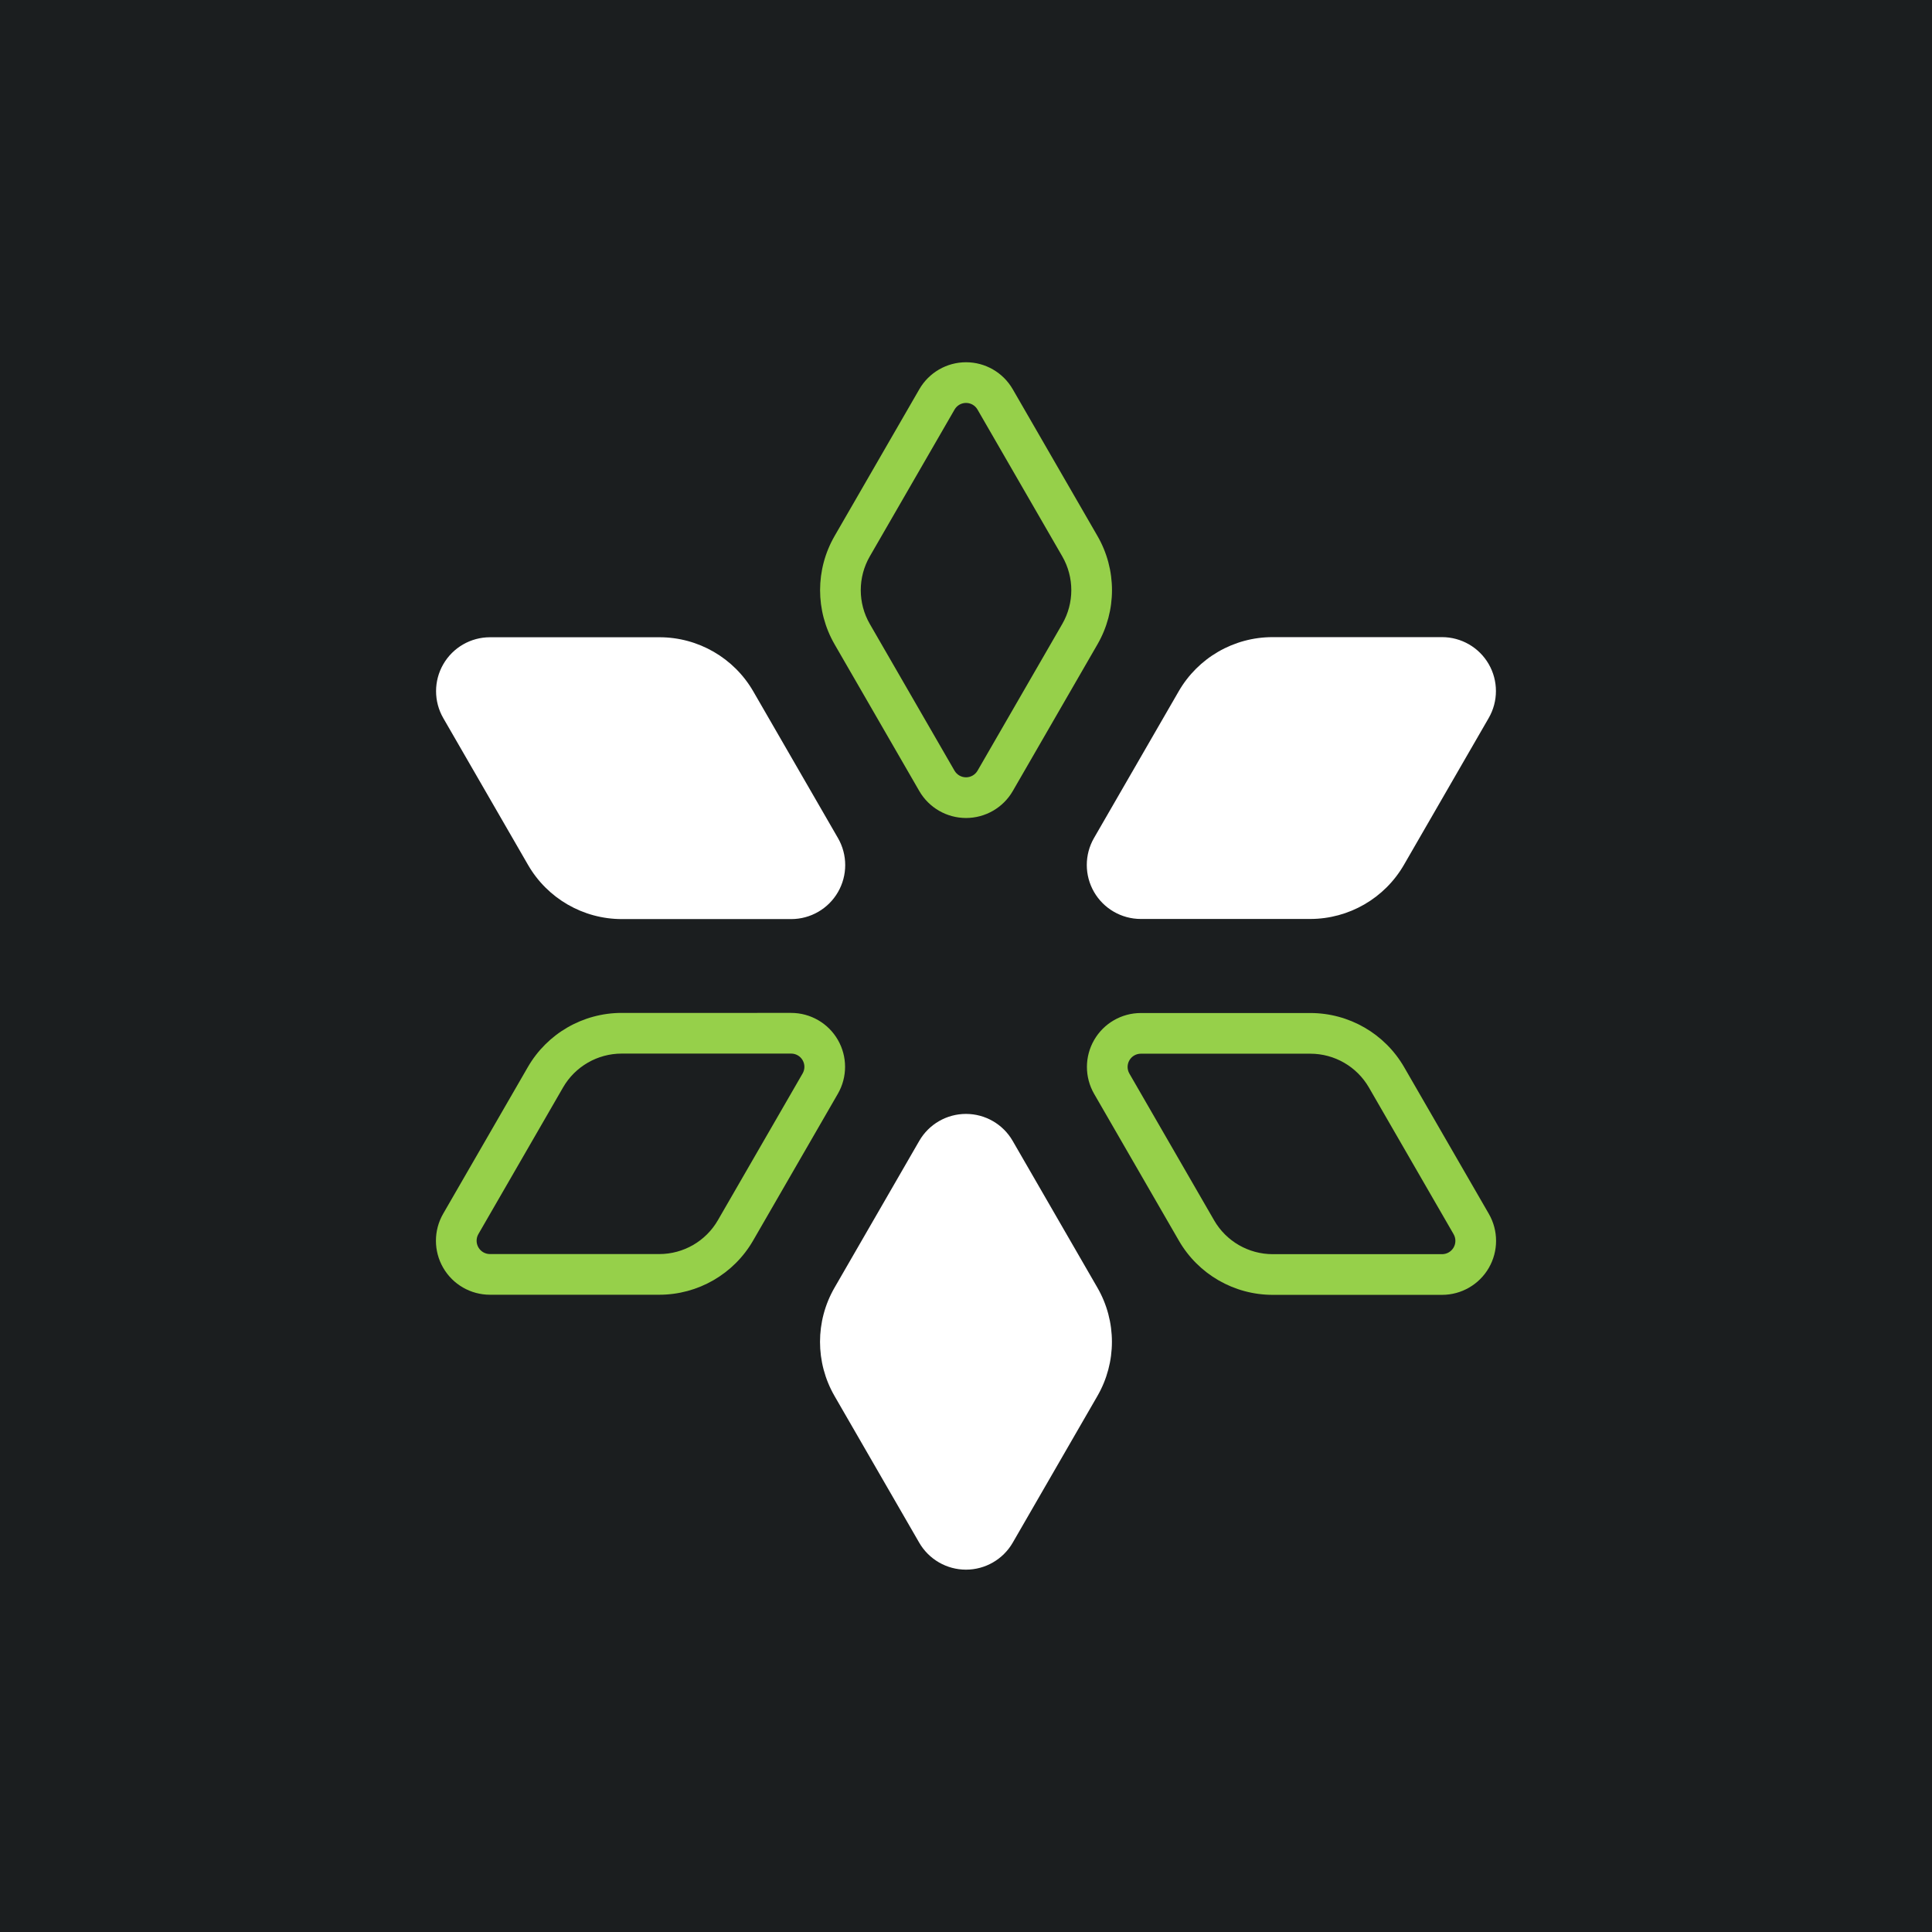
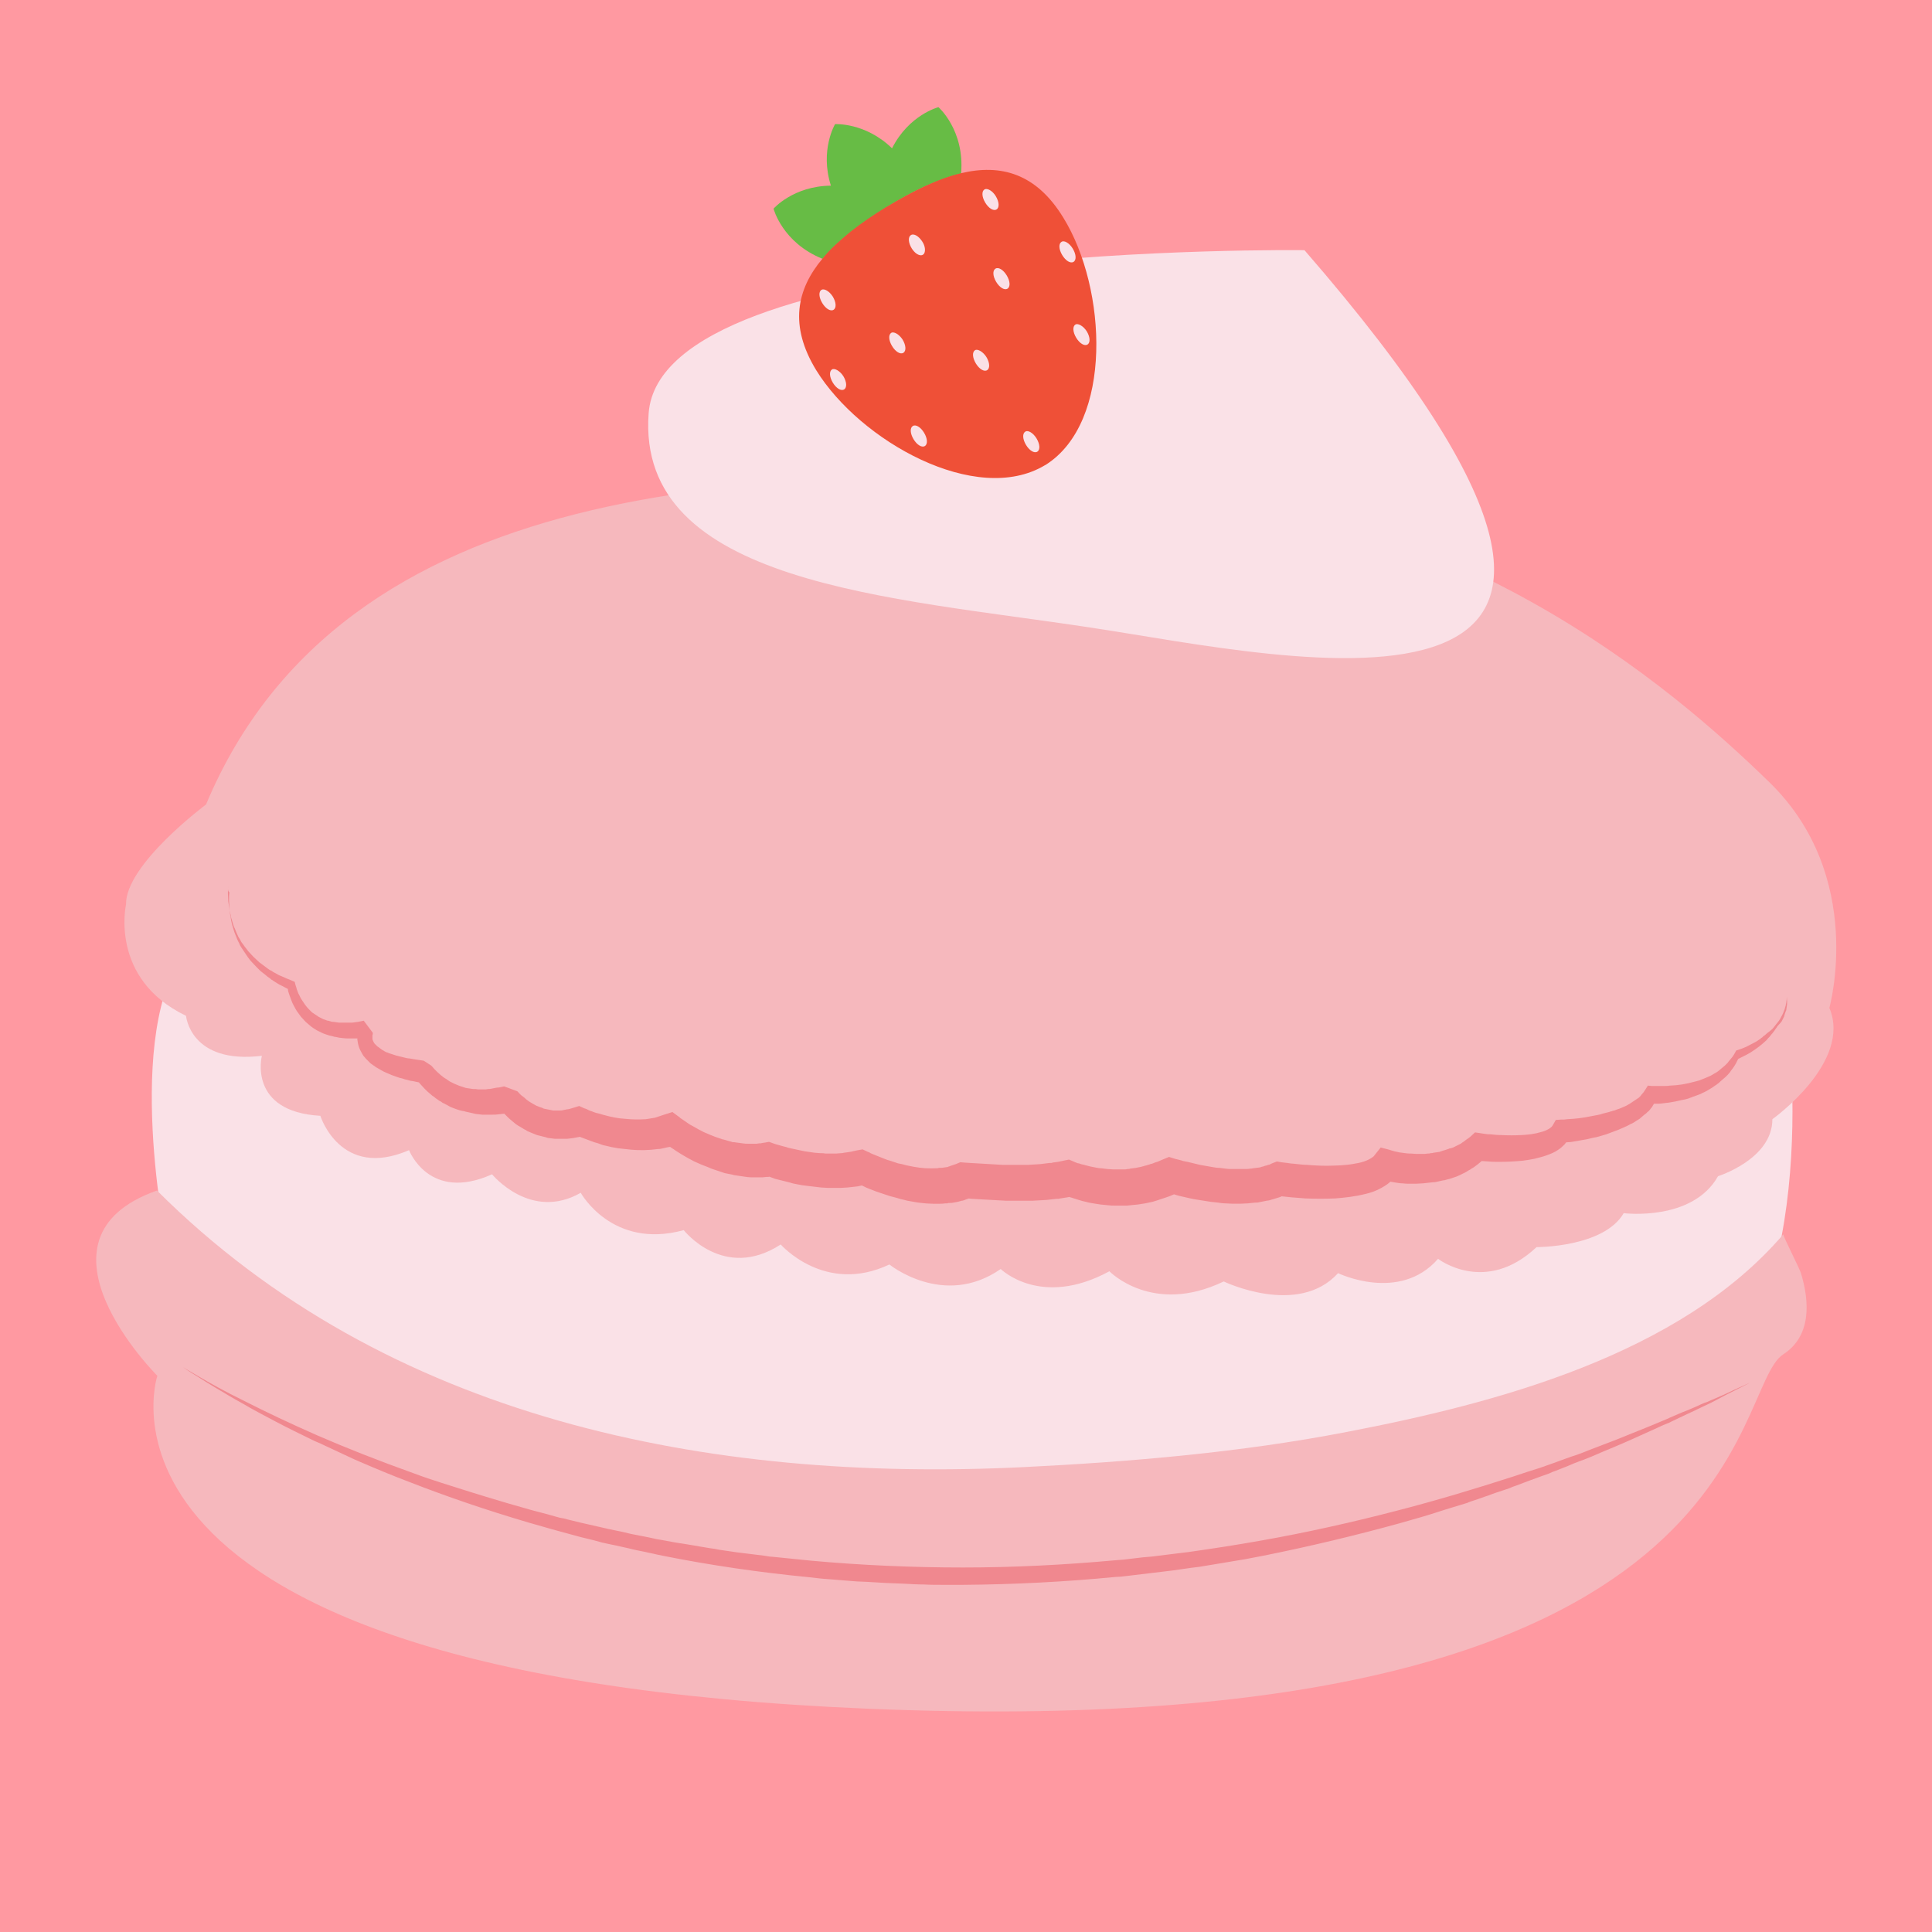
- <svg xmlns="http://www.w3.org/2000/svg" width="100%" height="100%" viewBox="0 0 256 256" version="1.1" xml:space="preserve" style="fill-rule:evenodd;clip-rule:evenodd;stroke-linejoin:round;stroke-miterlimit:2;">
-   <g transform="matrix(0.413372,0,0,0.469741,64.564,40.5821)">
-     <rect x="-156.189" y="-86.393" width="619.297" height="544.981" style="fill:rgb(27,30,31);" />
-   </g>
-   <g transform="matrix(0.898356,0,0,0.898356,-130.722,-120.968)">
-     <g transform="matrix(0.5,0.866025,-0.866025,0.5,288,-166.277)">
-       <path d="M390.877,136.653C389.457,134.193 386.831,132.677 383.99,132.677C381.149,132.677 378.524,134.193 377.103,136.653C373.093,143.599 368.146,152.168 364.604,158.303C361.749,163.248 361.749,169.34 364.604,174.285C368.142,180.414 373.084,188.972 377.092,195.915C378.515,198.379 381.144,199.898 383.99,199.898C386.836,199.898 389.466,198.379 390.889,195.915C394.897,188.972 399.838,180.414 403.377,174.284C406.232,169.34 406.232,163.248 403.377,158.303C399.835,152.168 394.888,143.599 390.877,136.653Z" style="fill:white;" />
-     </g>
-     <g transform="matrix(1,0,0,1,-96,166.277)">
-       <path d="M390.877,136.653C389.457,134.193 386.831,132.677 383.99,132.677C381.149,132.677 378.524,134.193 377.103,136.653C373.093,143.599 368.146,152.168 364.604,158.303C361.749,163.248 361.749,169.34 364.604,174.285C368.142,180.414 373.084,188.972 377.092,195.915C378.515,198.379 381.144,199.898 383.99,199.898C386.836,199.898 389.466,198.379 390.889,195.915C394.897,188.972 399.838,180.414 403.377,174.284C406.232,169.34 406.232,163.248 403.377,158.303C399.835,152.168 394.888,143.599 390.877,136.653Z" style="fill:white;" />
-     </g>
-     <g transform="matrix(0.5,-0.866025,0.866025,0.5,-96,498.831)">
-       <path d="M390.877,136.653C389.457,134.193 386.831,132.677 383.99,132.677C381.149,132.677 378.524,134.193 377.103,136.653C373.093,143.599 368.146,152.168 364.604,158.303C361.749,163.248 361.749,169.34 364.604,174.285C368.142,180.414 373.084,188.972 377.092,195.915C378.515,198.379 381.144,199.898 383.99,199.898C386.836,199.898 389.466,198.379 390.889,195.915C394.897,188.972 399.838,180.414 403.377,174.284C406.232,169.34 406.232,163.248 403.377,158.303C399.835,152.168 394.888,143.599 390.877,136.653Z" style="fill:white;" />
-     </g>
-     <g transform="matrix(1,0,0,1,-95.9902,55.4086)">
-       <path d="M390.877,136.653C389.457,134.193 386.831,132.677 383.99,132.677C381.149,132.677 378.524,134.193 377.103,136.653C373.093,143.599 368.146,152.168 364.604,158.303C361.749,163.248 361.749,169.34 364.604,174.285C368.142,180.414 373.084,188.972 377.092,195.915C378.515,198.379 381.144,199.898 383.99,199.898C386.836,199.898 389.466,198.379 390.889,195.915C394.897,188.972 399.838,180.414 403.377,174.284C406.232,169.34 406.232,163.248 403.377,158.303C399.835,152.168 394.888,143.599 390.877,136.653ZM385.681,139.653C385.332,139.049 384.688,138.677 383.99,138.677C383.293,138.677 382.648,139.049 382.299,139.653C378.289,146.599 373.342,155.168 369.8,161.303C368.017,164.391 368.017,168.196 369.8,171.285C373.339,177.414 378.28,185.972 382.288,192.915C382.639,193.523 383.288,193.898 383.99,193.898C384.692,193.898 385.341,193.523 385.692,192.915C389.701,185.972 394.642,177.414 398.181,171.284C399.964,168.196 399.964,164.391 398.181,161.303L385.681,139.653Z" style="fill:rgb(150,208,74);" />
-     </g>
-     <g transform="matrix(0.5,-0.866025,0.866025,0.5,-2.64322e-11,554.256)">
-       <path d="M390.877,136.653C389.457,134.193 386.831,132.677 383.99,132.677C381.149,132.677 378.524,134.193 377.103,136.653C373.093,143.599 368.146,152.168 364.604,158.303C361.749,163.248 361.749,169.34 364.604,174.285C368.142,180.414 373.084,188.972 377.092,195.915C378.515,198.379 381.144,199.898 383.99,199.898C386.836,199.898 389.466,198.379 390.889,195.915C394.897,188.972 399.838,180.414 403.377,174.284C406.232,169.34 406.232,163.248 403.377,158.303C399.835,152.168 394.888,143.599 390.877,136.653ZM385.681,139.653C385.332,139.049 384.688,138.677 383.99,138.677C383.293,138.677 382.648,139.049 382.299,139.653C378.289,146.599 373.342,155.168 369.8,161.303C368.017,164.391 368.017,168.196 369.8,171.285C373.339,177.414 378.28,185.972 382.288,192.915C382.639,193.523 383.288,193.898 383.99,193.898C384.692,193.898 385.341,193.523 385.692,192.915C389.701,185.972 394.642,177.414 398.181,171.284C399.964,168.196 399.964,164.391 398.181,161.303L385.681,139.653Z" style="fill:rgb(150,208,74);" />
-     </g>
-     <g transform="matrix(0.5,0.866025,-0.866025,0.5,192,-110.851)">
-       <path d="M390.877,136.653C389.457,134.193 386.831,132.677 383.99,132.677C381.149,132.677 378.524,134.193 377.103,136.653C373.093,143.599 368.146,152.168 364.604,158.303C361.749,163.248 361.749,169.34 364.604,174.285C368.142,180.414 373.084,188.972 377.092,195.915C378.515,198.379 381.144,199.898 383.99,199.898C386.836,199.898 389.466,198.379 390.889,195.915C394.897,188.972 399.838,180.414 403.377,174.284C406.232,169.34 406.232,163.248 403.377,158.303C399.835,152.168 394.888,143.599 390.877,136.653ZM385.681,139.653C385.332,139.049 384.688,138.677 383.99,138.677C383.293,138.677 382.648,139.049 382.299,139.653C378.289,146.599 373.342,155.168 369.8,161.303C368.017,164.391 368.017,168.196 369.8,171.285C373.339,177.414 378.28,185.972 382.288,192.915C382.639,193.523 383.288,193.898 383.99,193.898C384.692,193.898 385.341,193.523 385.692,192.915C389.701,185.972 394.642,177.414 398.181,171.284C399.964,168.196 399.964,164.391 398.181,161.303L385.681,139.653Z" style="fill:rgb(150,208,74);" />
-     </g>
-   </g>
+ <svg xmlns="http://www.w3.org/2000/svg" viewBox="0 0 512 512">
+   <style>.prefix__st1{fill:#fae1e7}.prefix__st2{fill:#f6b8bd}.prefix__st3{fill:#f0888f}</style>
+   <path d="M0 0h512v512H0V0z" fill="#ff99a1" />
+   <path class="prefix__st1" d="M43.9 328.5s-12.1-60 7.6-79l421.1 11.4s11.2 65.9-14.5 103c0-.1-325.6 115.2-414.2-35.4z" />
+   <path class="prefix__st2" d="M33.4 239.7s-4.5 19.7 15.9 29.5c0 0 1.1 12.9 20.1 10.6 0 0-3.8 14.8 15.5 15.9 0 0 5.3 17 23.5 9.1 0 0 5.3 13.9 22 6.4 0 0 10.2 12.5 23.5 4.9 0 0 8.3 15.1 27.3 9.9 0 0 10.6 13.6 25.7 3.8 0 0 11.7 13.4 28.8 5.3 0 0 14.4 11.7 29.5 1.2 0 0 10.6 10.5 28.8.6 0 0 11.4 11.8 30.3 2.7 0 0 19.7 9.5 30.3-2.2 0 0 16.3 7.9 26.5-3.8 0 0 12.5 9.7 26.1-3.1 0 0 17.8.1 23.1-9 0 0 18.2 2.3 25-9.8 0 0 14.4-4.5 14.4-15.1 0 0 21.2-15.1 15.1-29.5 0 0 9.8-34.8-15.9-59.8-25.7-25-84-76-176.4-79.8-92.5-3.9-201.5-1.3-237.9 85.7 0 0-21.4 15.9-21.2 26.5z" />
+   <path class="prefix__st2" d="M60.5 234.7s-3.2 18.7 16.5 26.9c0 0 2.3 14.8 19.9 11.7 0 0-4.5 8.8 14.9 11.3 0 0 7 11 22.5 7.3 0 0 6.9 9.6 18.9 6.1 0 0 13.2 6.4 24.3 2.2 0 0 12 10 26.1 7.8 0 0 13.1 5 24.3 2.2 0 0 16.1 8.3 27.3 3.5 0 0 18.6 1.9 27.8-.4 0 0 13.1 5.9 27-.9 0 0 18.1 5.8 28.6.9 0 0 23 3.7 28.3-3.7 0 0 15.2 4.1 24.7-4.9 0 0 18.7 2.5 21.9-4.1 0 0 19.2-1.1 23.7-9.9 0 0 17.2 1.2 22.9-10.6 0 0 13.3-5 12.7-15" />
+   <path class="prefix__st3" d="M60.5 234.7c-.1.7-.1 1.4-.1 2.1 0 .7.1 1.4.1 2.1l.3 2.1c.1.3.1.7.2 1 .1.3.2.7.2 1 .1.3.2.7.3 1s.2.7.3 1 .2.7.4 1l.4 1 .4.9c.1.3.3.6.5.9.2.3.3.6.5.9l.3.4.3.4c.2.3.4.6.6.8l.6.8c.5.5.9 1 1.4 1.5s1 .9 1.5 1.4c.3.2.5.4.8.6.3.2.5.4.8.6l.8.6c.3.2.6.4.9.5l.4.3.2.1.2.1.9.5c.2.1.3.2.4.2l.5.2.9.4c.6.3 1.3.5 1.9.8l.7.3.2.8.1.3c0 .1.1.2.1.3.1.2.1.5.2.7.2.5.3.9.6 1.4.2.4.4.9.7 1.3.3.4.5.8.8 1.2.3.4.6.8.9 1.1l1 1c.2.1.4.3.6.4l.6.4.6.4.6.3.6.3.3.1c.1 0 .2.1.3.1.2.1.4.2.7.2l.7.2c.2.1.5.1.7.1s.5.1.7.1l.7.1H93.4c.5-.1 1-.1 1.5-.2l1.5-.3 2.4 3.2c0-.1 0 0 0 0V274c0 .1-.1.3-.1.4v.8c0 .3.1.5.2.7s.2.5.4.7l.3.3.3.3c.1.1.2.2.4.3l.4.3.4.3c.1.1.3.2.5.3.1.1.3.2.5.3.2.1.3.2.5.2.4.2.7.3 1.1.4.2.1.4.1.6.2l.6.2 1.2.3 1.2.3c.4.1.8.2 1.2.2l.6.1.6.1c.4.1.8.1 1.3.2l1.3.2 2 1.3.1.1c.1.1.1.2.2.2.1.2.3.3.4.5l.9.9c.3.3.7.6 1 .9.2.1.4.3.5.4.2.1.4.3.6.4s.4.2.6.4l.3.2.3.2.6.3.6.3c.4.2.8.3 1.2.5l.6.2c.2.1.4.1.6.2l.3.1.3.1c.2 0 .4.1.6.1l.7.1c.2 0 .4.1.7.1h.6l.7.1h2l.7-.1c.5 0 .9-.1 1.4-.2s.9-.2 1.4-.2c.5-.1.9-.2 1.4-.3l3.5 1.3.1.1.2.2c.1.1.2.3.4.4.2.3.5.5.8.7s.6.5.8.7l.4.3.4.3.5.3.5.3c.3.2.6.3.9.5.2.1.3.1.5.2s.3.1.5.2c.3.1.7.2 1 .4l.5.1c.2 0 .3.1.5.1s.3.1.5.1.3.1.5.1l.5.1h1.6c.3 0 .7 0 1-.1l.5-.1.5-.1c.3 0 .7-.1 1-.2s.7-.2 1-.3l1.3-.4 1.3.6.3.1.3.1.6.3c.4.2.9.3 1.3.5.5.2.9.3 1.4.4s.9.3 1.4.4c1.8.5 3.7.9 5.6 1 1.8.2 3.7.2 5.4.1l.7-.1.6-.1c.2 0 .4-.1.6-.1.2 0 .4-.1.6-.1l.6-.2c.2-.1.4-.1.6-.2.4-.1.8-.3 1.2-.4l2.2-.7 1.9 1.4.2.2.3.2c.2.1.4.3.6.4.4.3.9.6 1.3.9.4.3.9.5 1.4.8s.9.5 1.4.8c.5.2.9.5 1.4.7.2.1.5.2.7.3.2.1.5.2.7.3l1.5.6c.5.2 1 .3 1.5.5.2.1.5.2.7.2.2.1.5.1.7.2l.7.2c.2.1.5.1.7.2s.5.1.7.1.5.1.7.1c.5.1 1 .1 1.5.2s1 .1 1.5.1h2.2l.7-.1h.4l.4-.1.7-.1 1.1-.2 1.1.4.3.1.3.1c.2.1.4.1.7.2l.7.2.7.2c.5.1.9.2 1.4.4.5.1.9.2 1.4.3.5.1.9.2 1.4.3.5.1.9.2 1.4.3l.7.1.7.1c.5.1.9.1 1.4.2l1.4.1c.5 0 .9 0 1.4.1h2.8l1.3-.1c.2 0 .4 0 .7-.1l.7-.1.7-.1c.2 0 .4-.1.6-.1l1.3-.3 1.7-.3 1.5.7.3.1.3.2.7.3 1.5.6 1.5.6c.5.2 1 .4 1.5.5.5.2 1 .3 1.5.5s1 .3 1.6.4c.5.1 1 .3 1.6.4l1.5.3c2.1.4 4.1.5 6 .4.2 0 .5 0 .7-.1h.7c.2 0 .5-.1.7-.1l.7-.1c.2 0 .4-.1.6-.2.1 0 .2 0 .3-.1l.3-.1c.4-.1.8-.3 1.2-.4l1.2-.5 1.1.1 1.6.1 1.7.1 1.7.1c.6 0 1.1.1 1.7.1s1.1.1 1.7.1l1.7.1h6.8l1.6-.1c.6 0 1.1-.1 1.6-.1l.8-.1.8-.1.8-.1h.4c.1 0 .3 0 .4-.1.5-.1 1-.1 1.5-.2l1.4-.3 1.5-.3 1.4.6.2.1.3.1c.2.1.4.2.7.2.5.2.9.3 1.4.4s1 .3 1.5.4l1.5.3c.5.1 1 .2 1.5.2l.8.1.8.1c.5 0 1 .1 1.5.1H298c.3 0 .5 0 .8-.1.2 0 .5 0 .7-.1.5-.1 1-.1 1.5-.2l1.5-.3c.2-.1.5-.1.7-.2s.5-.1.7-.2l.7-.2c.2-.1.5-.2.7-.2.5-.2.9-.4 1.4-.5.5-.2.9-.4 1.4-.6l1.7-.7 1.6.5.4.1.4.1.8.2c.5.2 1.1.3 1.7.4 1.1.3 2.2.5 3.3.8.6.1 1.1.2 1.7.3.6.1 1.1.2 1.7.3.6.1 1.1.2 1.7.2.6.1 1.1.1 1.7.2s1.1.1 1.7.1h3.2c.5 0 1.1 0 1.6-.1.3 0 .5 0 .8-.1.3 0 .5-.1.8-.1l.8-.1c.2 0 .5-.1.7-.2.2 0 .5-.1.7-.2s.5-.1.7-.2.5-.1.7-.2l.6-.3 1.3-.5 1.1.2.8.1.9.1c.6.1 1.2.2 1.7.2 1.2.1 2.3.3 3.5.3 2.3.2 4.7.3 7 .2 1.1 0 2.3-.1 3.4-.2s2.2-.3 3.2-.5 1.9-.5 2.7-.9c.4-.2.7-.4 1-.6s.5-.4.6-.6l1.6-2 2.3.6.3.1.3.1c.2.1.5.1.7.2.5.1 1 .2 1.4.3.5.1 1 .1 1.5.2s1 .1 1.5.1 1 .1 1.5.1h1.5c.5 0 1 0 1.5-.1.2 0 .5 0 .7-.1.2 0 .5 0 .7-.1.2 0 .5-.1.7-.1l.7-.1c.2 0 .5-.1.7-.2l.3-.1.3-.1c.5-.1.9-.3 1.3-.4.2-.1.4-.2.7-.2l.3-.1.3-.1.6-.3.6-.3.6-.3c.2-.1.4-.2.6-.4l.6-.4.5-.4.3-.2.3-.2.5-.4 1.2-1.1 1.4.2.6.1.7.1c.5.1.9.1 1.4.1.9.1 1.8.2 2.8.2 1.8.1 3.7.1 5.5 0s3.5-.3 5.1-.8c.8-.2 1.5-.5 2-.8.3-.2.5-.3.7-.5s.3-.3.4-.5l.8-1.4 1.4-.1h.8l.8-.1c.5 0 1.1-.1 1.6-.1 1.1-.1 2.1-.2 3.2-.4.5-.1 1-.2 1.6-.3.5-.1 1-.2 1.6-.3.5-.1 1-.2 1.5-.4l.8-.2.8-.2c.3-.1.5-.2.7-.2.2-.1.5-.2.7-.2.5-.2 1-.4 1.4-.5.5-.2.9-.4 1.4-.6s.9-.5 1.3-.7l.6-.4c.2-.1.4-.3.6-.4s.4-.3.6-.4c.1-.1.2-.1.3-.2l.3-.2.5-.5.2-.3.1-.1.1-.1c.1-.2.3-.3.4-.5l.4-.6.7-1.1 1.1.1h3.1c.5 0 1.1 0 1.6-.1.5 0 1.1-.1 1.6-.1l.8-.1.8-.1c.5-.1 1-.2 1.6-.3.3-.1.5-.1.8-.2s.5-.1.8-.2.5-.1.8-.2l.7-.2 1.5-.6c.2-.1.5-.2.7-.3.2-.1.5-.2.7-.3l.7-.4c.2-.1.4-.3.7-.4.1-.1.2-.1.3-.2l.3-.2c.2-.2.4-.3.6-.5l.6-.5c.2-.2.4-.3.6-.5l.5-.5c.2-.2.4-.4.5-.6l.5-.6c.2-.2.3-.4.5-.6l.2-.3c.1-.1.1-.2.2-.3l.4-.7.2-.4.3-.1c.4-.1.8-.3 1.2-.4.4-.2.8-.3 1.2-.5.8-.4 1.5-.8 2.3-1.2.4-.2.7-.4 1.1-.7.2-.1.4-.2.5-.4.2-.1.4-.2.5-.4.3-.2.7-.5 1-.8s.7-.5 1-.8c.2-.1.3-.3.5-.4.1-.2.3-.3.4-.5l.4-.5.4-.5c.1-.2.3-.3.4-.5l.2-.3.2-.3c.2-.4.4-.7.6-1.1s.4-.8.5-1.2c.1-.2.2-.4.2-.6.1-.2.1-.4.2-.6l.1-.6c.1-.2.1-.4.1-.6.1-.4.1-.9.1-1.3 0 .4.1.9.1 1.3v.7l-.1.7c0 .2-.1.4-.1.7 0 .2-.1.4-.2.6-.1.4-.3.8-.4 1.3l-.6 1.2-.2.3-1 1.1c-.1.2-.2.4-.4.6l-.4.6-.4.5c-.1.2-.3.3-.4.5s-.3.3-.4.5c-.3.3-.6.6-.9 1-.3.3-.7.6-1 .9-.2.1-.3.3-.5.4s-.3.3-.5.4c-.4.3-.7.5-1.1.8-.7.5-1.5 1-2.3 1.4l-1.2.6-1.2.6.5-.5-.4.8c-.1.1-.1.3-.2.4l-.2.4c-.2.3-.3.5-.5.8l-.5.7c-.2.2-.4.5-.5.7-.2.2-.4.5-.6.7l-.6.6-.7.6c-.2.2-.5.4-.7.6l-.3.3c-.1.1-.2.2-.4.3-.2.2-.5.4-.7.5l-.7.5-1.5.9c-.5.3-1.1.5-1.6.8l-.8.3c-.3.1-.5.2-.8.3-.3.1-.6.2-.8.3-.3.1-.6.2-.8.3-.6.2-1.1.3-1.7.4l-.9.2-.9.2c-.6.1-1.1.2-1.7.3-.6.1-1.2.1-1.7.2-.6.1-1.2.1-1.7.1h-1.8l1.8-1-.5.9c-.2.3-.4.6-.5.8l-.1.2-.2.2-.3.4c-.2.3-.4.5-.7.7l-.3.3c-.1.1-.2.2-.4.3-.2.2-.5.4-.7.6s-.5.4-.7.6l-.8.5c-.5.3-1 .7-1.6.9-.5.3-1.1.6-1.6.8-.5.2-1.1.5-1.6.7-.3.1-.5.2-.8.3-.3.1-.5.2-.8.3l-.8.3-.8.3c-.6.2-1.1.3-1.7.5s-1.1.3-1.7.4-1.1.3-1.7.4c-1.1.2-2.3.4-3.4.6-.6.1-1.1.2-1.7.2l-.9.1h-.9l2.2-1.5c-.3.7-.8 1.3-1.2 1.9-.5.5-1 1-1.6 1.4-1.1.8-2.2 1.2-3.3 1.6-1.1.4-2.1.6-3.2.9-1.1.2-2.1.4-3.1.5-2.1.2-4.1.3-6.1.3-1 0-2 0-3-.1-.5 0-1-.1-1.5-.1l-.8-.1c-.3 0-.5 0-.8-.1l2.6-.9-.7.7-.4.3-.4.3c-.2.2-.5.4-.7.6l-.8.6c-.3.2-.5.4-.8.5-.3.2-.5.4-.8.5l-.8.5c-.3.2-.6.3-.8.4l-.4.2-.4.2c-.3.1-.6.3-.9.4l-1.8.6-.4.1-.4.1c-.3.1-.6.2-.9.2l-.9.2c-.3.1-.6.1-.9.2s-.6.1-.9.1-.6.1-.9.1-.6.1-.9.1l-.9.1c-.6 0-1.2.1-1.8.1h-1.8c-.6 0-1.2 0-1.8-.1-.6 0-1.2-.1-1.8-.2l-1.8-.3c-.3-.1-.6-.1-.9-.2l-.5-.1c-.2 0-.3-.1-.5-.1l3.9-1.4c-.6.8-1.2 1.5-1.9 2.1-.7.6-1.4 1-2.1 1.4-1.4.8-2.9 1.3-4.2 1.6-2.8.7-5.5 1-8.1 1.2-2.6.1-5.2.1-7.8 0-1.3-.1-2.6-.2-3.8-.3-.6-.1-1.3-.1-1.9-.2l-1-.1-.5-.1-.5-.1 2.4-.3-1 .5c-.3.2-.7.3-1 .4-.4.1-.7.2-1 .3-.3.1-.7.2-1 .3-.3.1-.7.2-1 .2l-1 .2c-.3.1-.7.1-1 .2s-.7.1-1 .1c-.7.1-1.4.1-2 .2-.7 0-1.3.1-2 .1h-2c-.7 0-1.3-.1-2-.1s-1.3-.1-1.9-.2-1.3-.1-1.9-.2-1.3-.2-1.9-.3c-.6-.1-1.3-.2-1.9-.3-1.3-.2-2.5-.5-3.8-.8-.6-.1-1.2-.3-1.9-.5l-.9-.3-.5-.1-.5-.2 3.2-.2c-.6.3-1.2.6-1.8.8-.6.3-1.2.5-1.8.7l-.9.3-.9.3-.9.3c-.3.1-.6.2-1 .3-.6.1-1.3.3-1.9.4s-1.3.2-1.9.3c-.3 0-.7.1-1 .1s-.7.1-1 .1-.7.1-1 .1h-3c-.7 0-1.3 0-2-.1l-1-.1-1-.1c-.6-.1-1.3-.2-1.9-.3-.6-.1-1.3-.2-1.9-.4-.6-.1-1.3-.3-1.9-.5s-1.3-.4-1.9-.6c-.3-.1-.6-.2-1-.3-.2-.1-.3-.1-.5-.2l-.3-.1-.3-.1 3 .2-2 .4c-.7.1-1.3.2-1.9.3l-.5.1h-.5l-.9.1-.9.1-.9.1c-.6 0-1.2.1-1.8.1l-1.8.1h-7.2l-1.8-.1c-.6 0-1.2-.1-1.8-.1-.6 0-1.2-.1-1.8-.1l-1.8-.1c-.6 0-1.2-.1-1.8-.1-.6-.1-1.2-.1-1.8-.2l2.3-.4c-.7.3-1.4.6-2.1.8l-.5.2c-.2.1-.4.1-.5.1-.4.1-.7.2-1.1.3l-1.1.2c-.4.1-.7.1-1.1.1-.2 0-.4 0-.5.1h-.5c-.3 0-.7.1-1 .1-2.8.1-5.5-.1-8-.6-.6-.1-1.3-.2-1.9-.4-.6-.1-1.3-.3-1.9-.5-.6-.2-1.2-.3-1.9-.5l-1.8-.6-1.8-.6c-.6-.2-1.2-.5-1.8-.7s-1.2-.5-1.8-.8l-.9-.4-.4-.2-.5-.3 3.1.4-1.8.4c-.3.1-.6.1-.9.2l-.9.1-.9.1c-.3 0-.6.1-.9.1l-1.7.1h-3.6c-.6 0-1.1-.1-1.7-.1l-1.7-.2c-.6-.1-1.1-.1-1.7-.2l-.8-.1-.8-.1c-.5-.1-1.1-.2-1.6-.3-.5-.1-1.1-.2-1.6-.4-.5-.1-1.1-.3-1.6-.4s-1.1-.3-1.6-.4l-.8-.2-.8-.3c-.3-.1-.5-.2-.8-.3l-.4-.1-.5-.2 2.2.2-1 .1-.5.1h-.5l-1 .1h-3c-.7 0-1.3-.1-2-.2s-1.3-.2-2-.3c-.3 0-.7-.1-1-.2s-.6-.1-1-.2c-.3-.1-.6-.1-1-.2l-.9-.3-.9-.3-.9-.3c-.6-.2-1.2-.4-1.8-.7-.6-.2-1.2-.5-1.8-.7-.3-.1-.6-.3-.9-.4-.3-.1-.6-.3-.9-.4-.6-.3-1.1-.6-1.7-.9-1.1-.6-2.2-1.3-3.3-2-.5-.4-1.1-.7-1.6-1.1-.3-.2-.5-.4-.8-.6l-.4-.3-.2-.2-.2-.2 4 .7-1.8.6c-.3.1-.6.2-.9.2l-.9.2c-.3.1-.6.1-.9.2-.3.1-.6.1-.9.1l-.9.1-.9.1c-2.4.2-4.8.1-7-.2-.3 0-.6-.1-.9-.1-.3 0-.6-.1-.9-.1-.6-.1-1.1-.2-1.7-.3-.6-.1-1.1-.3-1.7-.4-.6-.1-1.1-.3-1.6-.5s-1.1-.3-1.6-.5-1.1-.4-1.6-.6-1.1-.4-1.6-.6c-.3-.1-.5-.2-.8-.3l-.4-.2-.5-.2 2.7.2c-.5.1-1 .3-1.5.4s-1 .2-1.6.3l-.8.1-.8.1h-3.2c-.3 0-.5-.1-.8-.1l-.8-.1c-.3 0-.5-.1-.8-.2s-.5-.1-.8-.2-.5-.1-.8-.2l-.8-.2-1.5-.6c-.2-.1-.5-.2-.7-.3-.2-.1-.5-.2-.7-.4-.5-.2-.9-.5-1.4-.8l-.7-.4-.6-.4-.6-.5c-.2-.2-.4-.3-.6-.5-.4-.3-.8-.7-1.1-1l-1.1-1.1c-.2-.2-.3-.4-.5-.6l-.3-.3-.1-.2-.2-.2 3.5 1.3c-.6.1-1.1.2-1.7.3l-.9.1c-.3 0-.6.1-.9.1-.6.1-1.2.1-1.8.1h-2.6l-.9-.1-.9-.1-.4-.1-.4-.1c-.3-.1-.6-.1-.9-.2l-.9-.2c-.3-.1-.6-.2-.9-.2l-.4-.1-.4-.1-.9-.3-.8-.3c-.6-.2-1.1-.5-1.6-.8-.3-.1-.5-.3-.8-.4s-.5-.3-.8-.5l-.4-.2-.4-.3c-.3-.2-.5-.3-.7-.5s-.5-.4-.7-.5c-.2-.2-.5-.4-.7-.6-.5-.4-.9-.8-1.3-1.2-.4-.4-.8-.9-1.2-1.3-.2-.2-.4-.5-.6-.7-.1-.1-.2-.3-.3-.4l-.1-.2-.2-.3 2 1.3-1.4-.2c-.5-.1-.9-.2-1.4-.3l-.7-.1-.7-.2c-.5-.1-.9-.2-1.4-.4-.5-.1-.9-.2-1.4-.4-.5-.2-.9-.3-1.4-.5l-.7-.3c-.2-.1-.5-.2-.7-.3-.5-.2-.9-.4-1.4-.7-.2-.1-.5-.3-.7-.4s-.5-.3-.7-.4c-.2-.2-.4-.3-.7-.5l-.7-.5-.6-.6-.6-.6c-.2-.2-.4-.5-.6-.7s-.3-.5-.5-.8c-.3-.5-.6-1.1-.8-1.7-.2-.6-.3-1.2-.4-1.9 0-.6 0-1.3.1-1.9.1-.3.1-.6.2-.9 0-.2.1-.3.2-.5 0-.1.1-.2.1-.2l.1-.1.1-.2 2.4 3.2-1.7.2c-.6 0-1.2.1-1.8.1h-1.8c-.6 0-1.2 0-1.8-.1-.3 0-.6-.1-.9-.1l-.9-.2c-.3 0-.6-.1-.9-.2s-.6-.1-.9-.2l-.9-.3c-.3-.1-.6-.2-.8-.3-.1-.1-.3-.1-.4-.2l-.4-.2c-.3-.1-.6-.3-.8-.4-.3-.2-.5-.3-.8-.5l-.7-.5c-.2-.2-.5-.4-.7-.6s-.5-.4-.7-.6c-.4-.4-.8-.9-1.2-1.3-.4-.5-.7-1-1.1-1.5-.3-.5-.6-1-.9-1.6-.3-.5-.5-1.1-.7-1.6s-.4-1.1-.6-1.7c-.1-.3-.2-.6-.2-.9 0-.1-.1-.3-.1-.4 0-.2-.1-.3-.1-.5l.9 1.1c-.7-.3-1.3-.6-2-1l-1-.5-.5-.3c-.2-.1-.3-.2-.5-.3l-.9-.6-.2-.1-.2-.2-.4-.3c-.3-.2-.6-.4-.9-.7l-.9-.7c-.3-.2-.6-.5-.8-.7l-.8-.8c-.5-.5-1-1.1-1.5-1.6-.5-.6-.9-1.2-1.3-1.8l-.6-.9-.6-.9-.3-.5-.2-.5c-.2-.3-.3-.6-.5-1-.1-.3-.3-.7-.4-1l-.4-1-.3-1c-.1-.3-.2-.7-.3-1-.2-.7-.3-1.4-.4-2.1-.1-.4-.1-.7-.2-1.1 0-.4-.1-.7-.1-1.1 0-.7-.1-1.4-.1-2.1 0-.7 0-1.4.1-2.1-.5-.4-.4-1.1-.3-1.8z" />
+   <path class="prefix__st2" d="M41.6 315.5c60.9 60.8 146.4 77.4 229.7 73.3 28.3-1.4 57.6-3.9 85.5-9.3 39.6-7.6 88.4-20.4 115.8-52.4-.2.3 4.4 9.2 4.7 10.4 2.3 7.6 2.7 16.6-4.7 21.4-14.2 9.1-6.2 101.1-232.2 94.3S41.7 364.6 41.7 364.6s-36.4-36.3-.1-49.1" />
+   <path class="prefix__st3" d="M48.5 362.3s1.4.9 4.2 2.5c2.7 1.6 6.8 3.9 12.1 6.5 5.3 2.7 11.8 5.8 19.3 9.1 7.6 3.3 16.2 6.7 25.7 10.1 2.4.9 4.8 1.7 7.3 2.5 1.2.4 2.5.8 3.8 1.2.6.2 1.3.4 1.9.6s1.3.4 1.9.6l3.9 1.2c1.3.4 2.7.8 4 1.2.7.2 1.4.4 2 .6l2.1.6 4.2 1.2c1.4.4 2.8.7 4.2 1.1l2.1.6c.7.2 1.4.4 2.2.5 1.4.4 2.9.7 4.4 1.1 1.5.3 2.9.7 4.4 1 .7.2 1.5.3 2.2.5s1.5.3 2.3.5c1.5.3 3 .6 4.5 1 1.5.3 3.1.6 4.6.9.8.2 1.5.3 2.3.5.8.1 1.6.3 2.3.4 1.6.3 3.1.6 4.7.8 1.6.3 3.2.5 4.7.8.8.1 1.6.3 2.4.4.8.1 1.6.2 2.4.4 1.6.2 3.2.5 4.8.7s3.2.4 4.9.6l2.4.3 1.2.2 1.2.1c3.3.3 6.6.7 9.9 1 13.2 1.2 26.7 1.8 40.2 1.8 13.5 0 27-.7 40.2-1.9.8-.1 1.7-.1 2.5-.2s1.6-.2 2.5-.3c1.6-.2 3.3-.4 4.9-.5l2.4-.3 2.4-.3c1.6-.2 3.2-.4 4.9-.6 6.4-.9 12.8-1.9 19-3 12.5-2.2 24.4-4.9 35.6-7.8 11.3-2.9 21.8-6.1 31.4-9.2 2.4-.8 4.8-1.6 7.1-2.3.6-.2 1.1-.4 1.7-.6s1.1-.4 1.7-.6l3.3-1.2c1.1-.4 2.2-.8 3.2-1.1.5-.2 1.1-.4 1.6-.6l1.5-.6c2-.8 4-1.5 6-2.3 1-.4 1.9-.7 2.8-1.1s1.8-.7 2.7-1.1c1.8-.7 3.5-1.4 5.2-2.1.8-.3 1.6-.7 2.4-1 .4-.2.8-.3 1.2-.5.4-.2.8-.3 1.1-.5 1.5-.6 2.9-1.3 4.3-1.8 1.4-.6 2.7-1.1 3.9-1.7.6-.3 1.2-.5 1.8-.7.6-.3 1.1-.5 1.6-.7 2.1-.9 3.9-1.7 5.3-2.4 2.9-1.3 4.4-2 4.4-2s-1.5.8-4.3 2.2c-1.4.7-3.2 1.6-5.2 2.7-.5.3-1 .5-1.6.8s-1.1.5-1.7.8c-1.2.6-2.5 1.2-3.8 1.8-1.3.6-2.7 1.3-4.2 2-.4.2-.7.4-1.1.5-.4.2-.8.3-1.2.5-.8.4-1.6.7-2.4 1.1-1.6.7-3.3 1.5-5.1 2.3l-2.7 1.2c-.9.4-1.9.8-2.8 1.2-1.9.8-3.9 1.6-5.9 2.5l-1.5.6c-.5.2-1 .4-1.6.6-1.1.4-2.1.8-3.2 1.3-1.1.4-2.2.9-3.3 1.3-.6.2-1.1.4-1.7.7-.6.2-1.1.4-1.7.6-2.3.8-4.6 1.7-7 2.6-.6.2-1.2.4-1.8.7l-1.8.6c-1.2.4-2.5.8-3.7 1.3-1.3.4-2.5.9-3.8 1.3-.6.2-1.3.4-1.9.7-.6.2-1.3.4-2 .6-2.6.8-5.3 1.6-8 2.5-.7.2-1.4.4-2 .6l-2.1.6-4.2 1.2c-11.3 3.1-23.3 6-35.8 8.5-1.6.3-3.1.6-4.7.9-.8.1-1.6.3-2.4.4s-1.6.3-2.4.4c-1.6.3-3.2.5-4.8.8-.8.1-1.6.3-2.4.4l-2.4.3c-1.6.2-3.3.5-4.9.7-.8.1-1.6.2-2.5.3-.8.1-1.6.2-2.5.3-1.6.2-3.3.4-5 .6-.8.1-1.7.2-2.5.3-.8.1-1.7.2-2.5.2-13.3 1.3-27 2-40.6 2.1h-5.2c-1.7 0-3.4 0-5.1-.1-1.7 0-3.4-.1-5.1-.2l-2.5-.1c-.8 0-1.7-.1-2.5-.1l-5.1-.3c-.8 0-1.7-.1-2.5-.1-.8-.1-1.7-.1-2.5-.2-1.7-.1-3.4-.3-5-.4-1.7-.1-3.3-.3-5-.5-13.4-1.3-26.4-3.2-38.9-5.7-.8-.2-1.6-.3-2.3-.5-.8-.2-1.6-.3-2.3-.5-1.5-.3-3.1-.6-4.6-1-1.5-.3-3-.7-4.6-1-.8-.2-1.5-.3-2.3-.5-.7-.2-1.5-.4-2.2-.6-1.5-.4-3-.7-4.4-1.1-1.5-.4-2.9-.8-4.4-1.2-.7-.2-1.4-.4-2.2-.6l-2.1-.6-4.2-1.2c-11.2-3.3-21.7-6.9-31.2-10.6-4.8-1.8-9.3-3.7-13.5-5.5-1.1-.5-2.1-.9-3.1-1.4s-2-.9-3-1.4c-.5-.2-1-.5-1.5-.7s-1-.5-1.5-.7c-1-.5-1.9-.9-2.9-1.3-3.7-1.8-7.2-3.5-10.4-5.2-3.2-1.7-6.1-3.2-8.6-4.7-1.3-.7-2.5-1.4-3.7-2.1-1.1-.7-2.2-1.3-3.2-1.9-2-1.2-3.6-2.2-5-3.1-2.7-1.6-4-2.6-4-2.6z" />
+   <path class="prefix__st1" d="M345.7 66.3S175.3 64 171.9 109.5c-3.4 45.4 64.7 48.8 117 56.8 52.3 7.8 176.1 37.4 56.8-100z" />
+   <path d="M234.8 55c.1 0 .1-.1 0 0 .1-.1.2-.1.2-.1 6.8-4.2 13.4-7.4 19.7-8.9 1-11.5-6-17.6-6-17.6s-7.8 2-12.3 10.9c-7.1-6.9-15.1-6.4-15.1-6.4s-4.1 6.9-1.1 16.3c-10 .1-15.2 6.1-15.2 6.1s2.3 9 13 13.3c4.2-5 10.1-9.4 16.8-13.6z" fill="#67bc45" />
+   <path d="M254.7 45.9c-6.3 1.5-12.9 4.8-19.7 8.9l-.2.1c-3.4 2.1-6.5 4.2-9.4 6.5-2.8 2.3-5.4 4.6-7.4 7.1-6.9 8.2-8.9 17.8-1.7 29.6 11.6 18.8 42.4 36.1 60.6 25.2l.2-.1c17.9-11.3 16.3-46.7 4.7-65.5-7.2-11.8-16.6-14.3-27.1-11.8z" fill="#ef5037" />
+   <path class="prefix__st1" d="M288 87.8c.9 1.5 1 3 .2 3.5s-2.1-.3-3-1.8-1-3-.2-3.5c.7-.4 2.1.4 3 1.8zM274.7 116.2c.9 1.5 1 3 .2 3.5s-2.1-.3-3-1.8-1-3-.2-3.5c.7-.5 2.1.3 3 1.8zM261.4 94.6c.9 1.5 1 3 .2 3.5s-2.1-.3-3-1.8-1-3-.2-3.5c.7-.4 2.1.4 3 1.8zM244.9 114.7c.9 1.5 1 3 .2 3.5s-2.1-.3-3-1.8-1-3-.2-3.5 2.1.3 3 1.8zM223.5 99.7c.9 1.5 1 3 .2 3.5s-2.1-.3-3-1.8-1-3-.2-3.5c.7-.4 2.1.4 3 1.8zM239.2 90c.9 1.5 1 3 .2 3.5s-2.1-.3-3-1.8-1-3-.2-3.5c.7-.4 2.1.4 3 1.8zM266.8 73c.9 1.5 1 3 .2 3.5s-2.1-.3-3-1.8-1-3-.2-3.5 2.1.3 3 1.8zM284.3 65.9c.9 1.5 1 3 .2 3.5s-2.1-.3-3-1.8-1-3-.2-3.5c.7-.5 2.1.3 3 1.8zM263.9 52c.9 1.5 1 3 .2 3.5s-2.1-.3-3-1.8-1-3-.2-3.5c.7-.4 2.1.3 3 1.8zM244.4 64c.8 1.2.9 2.5.5 3.2l-.3.3c-.6.4-1.6 0-2.4-.9-.2-.2-.4-.5-.6-.8-.9-1.5-1-3-.2-3.5s2.1.3 3 1.7zM220.7 78.6c.9 1.5 1 3 .2 3.5s-2.1-.3-3-1.8-1-3-.2-3.5c.8-.4 2.1.4 3 1.8z" />
</svg>
